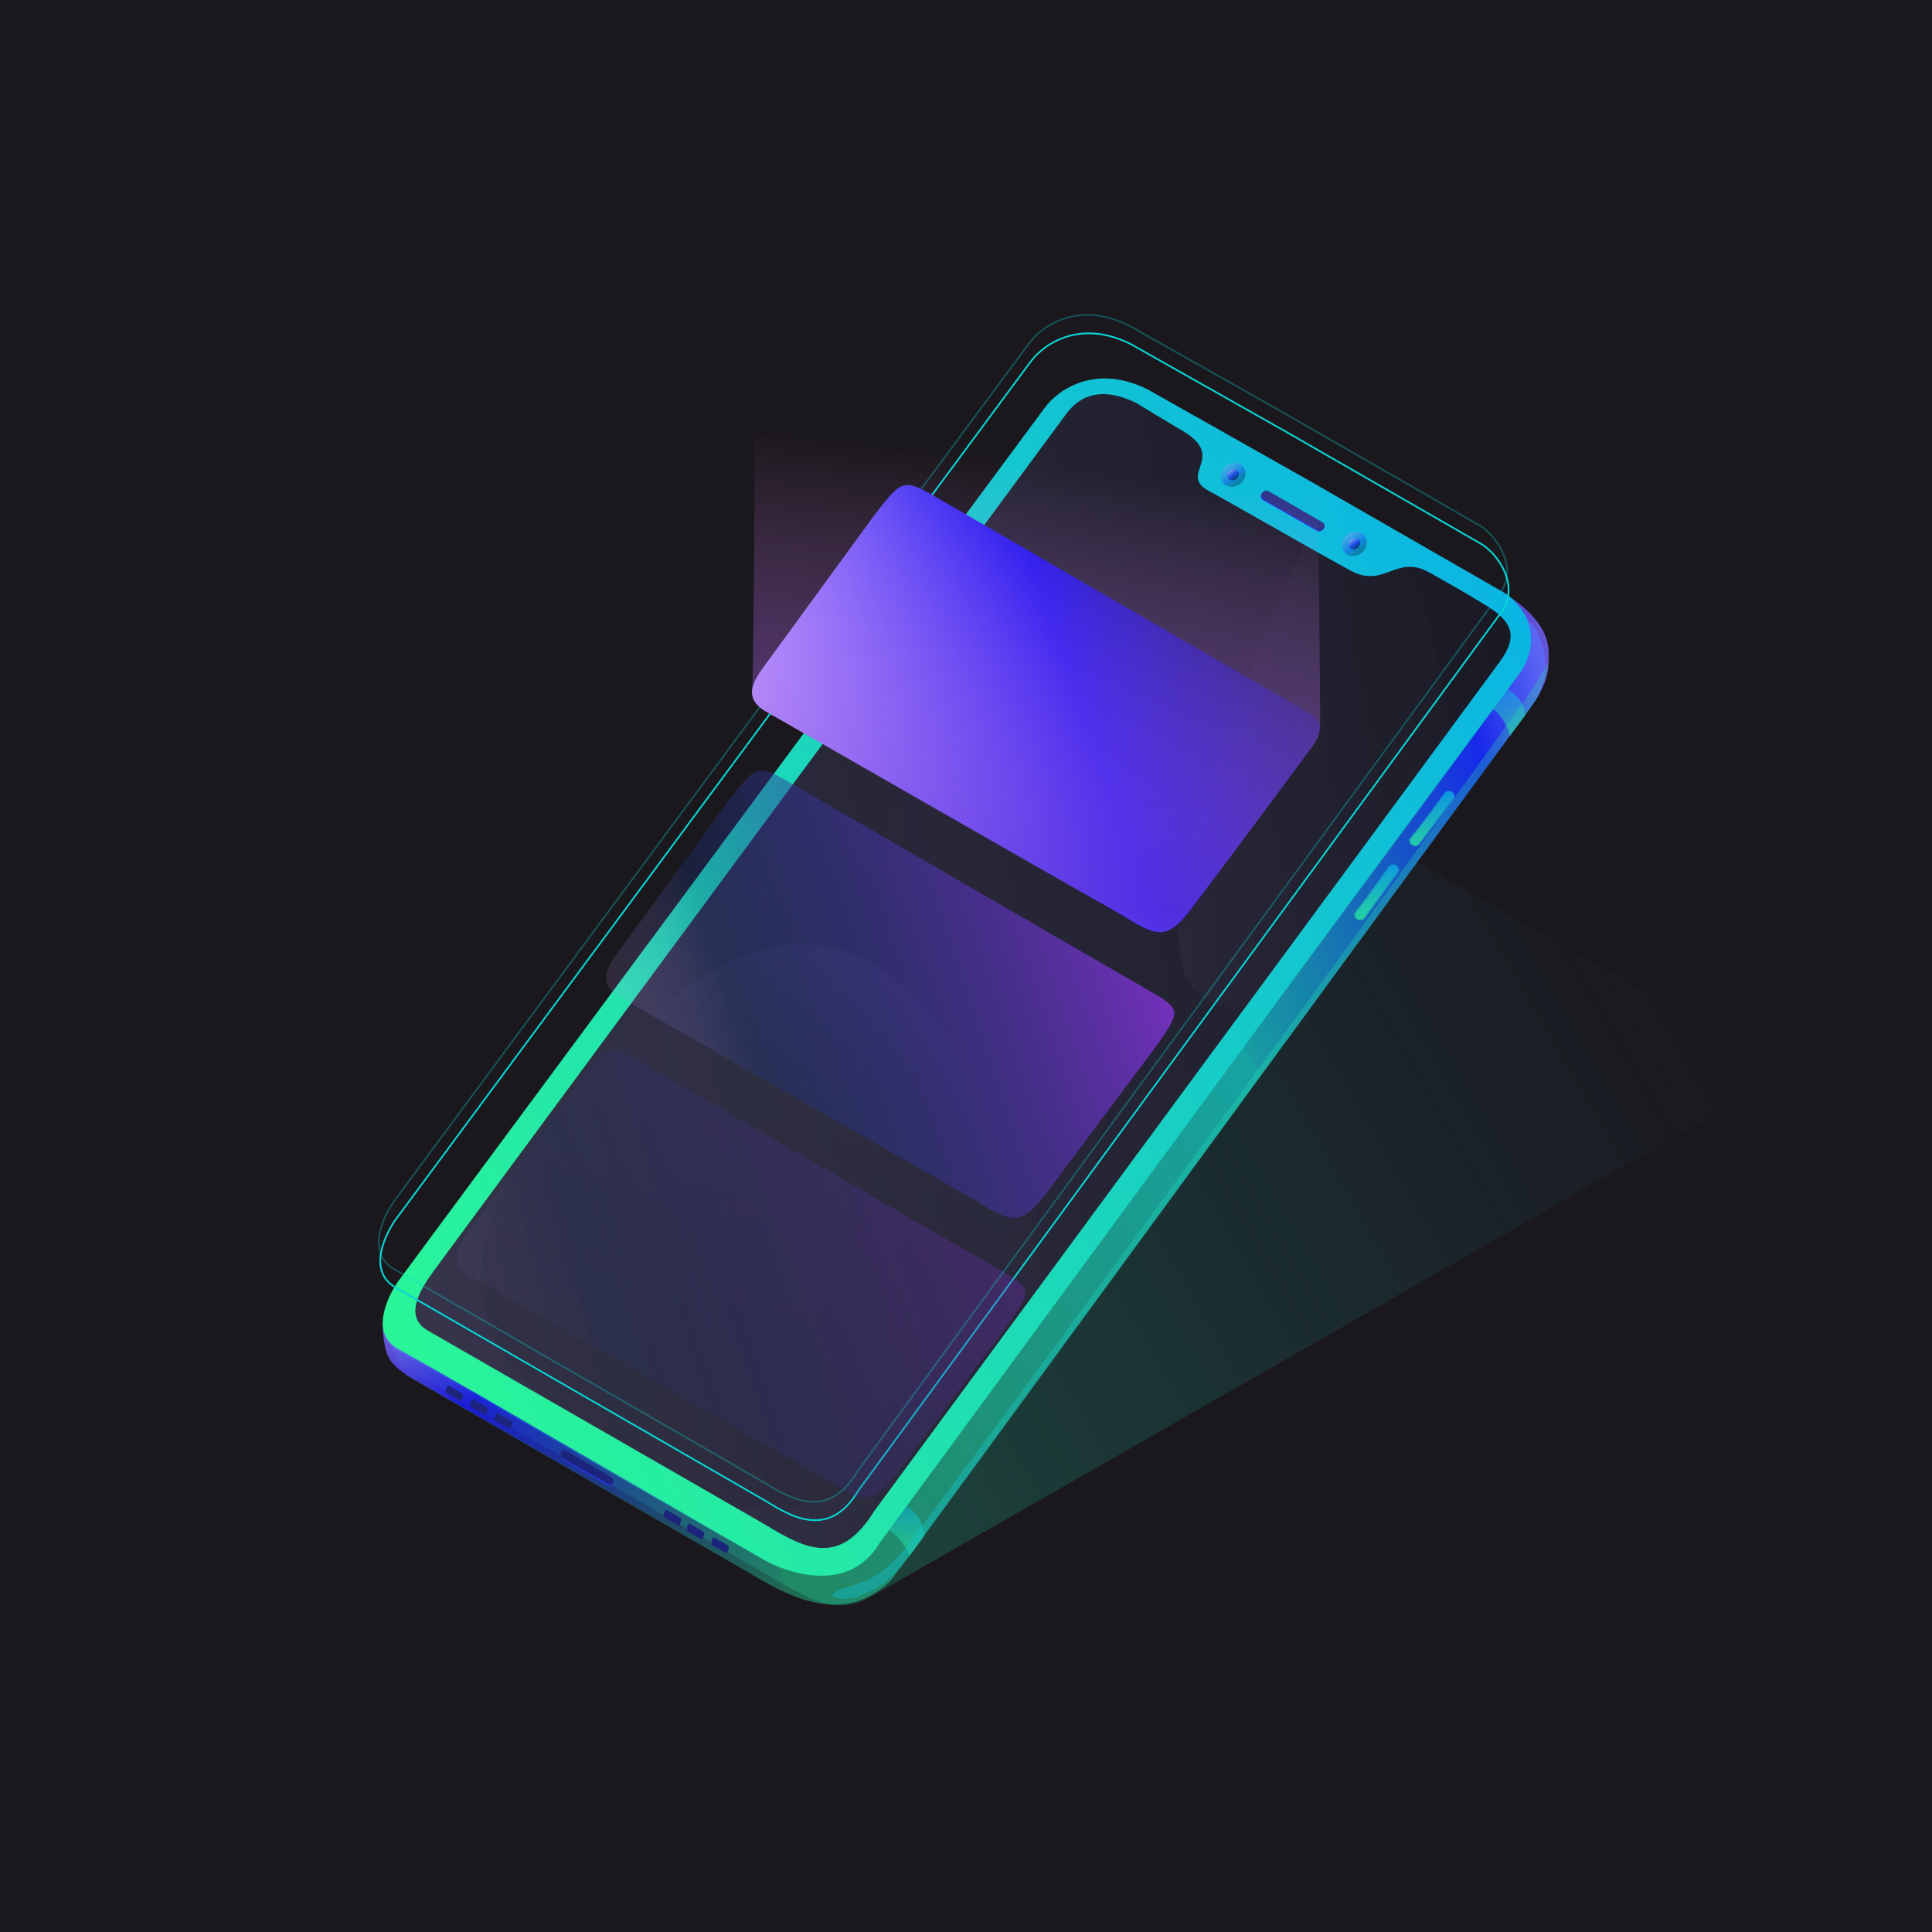
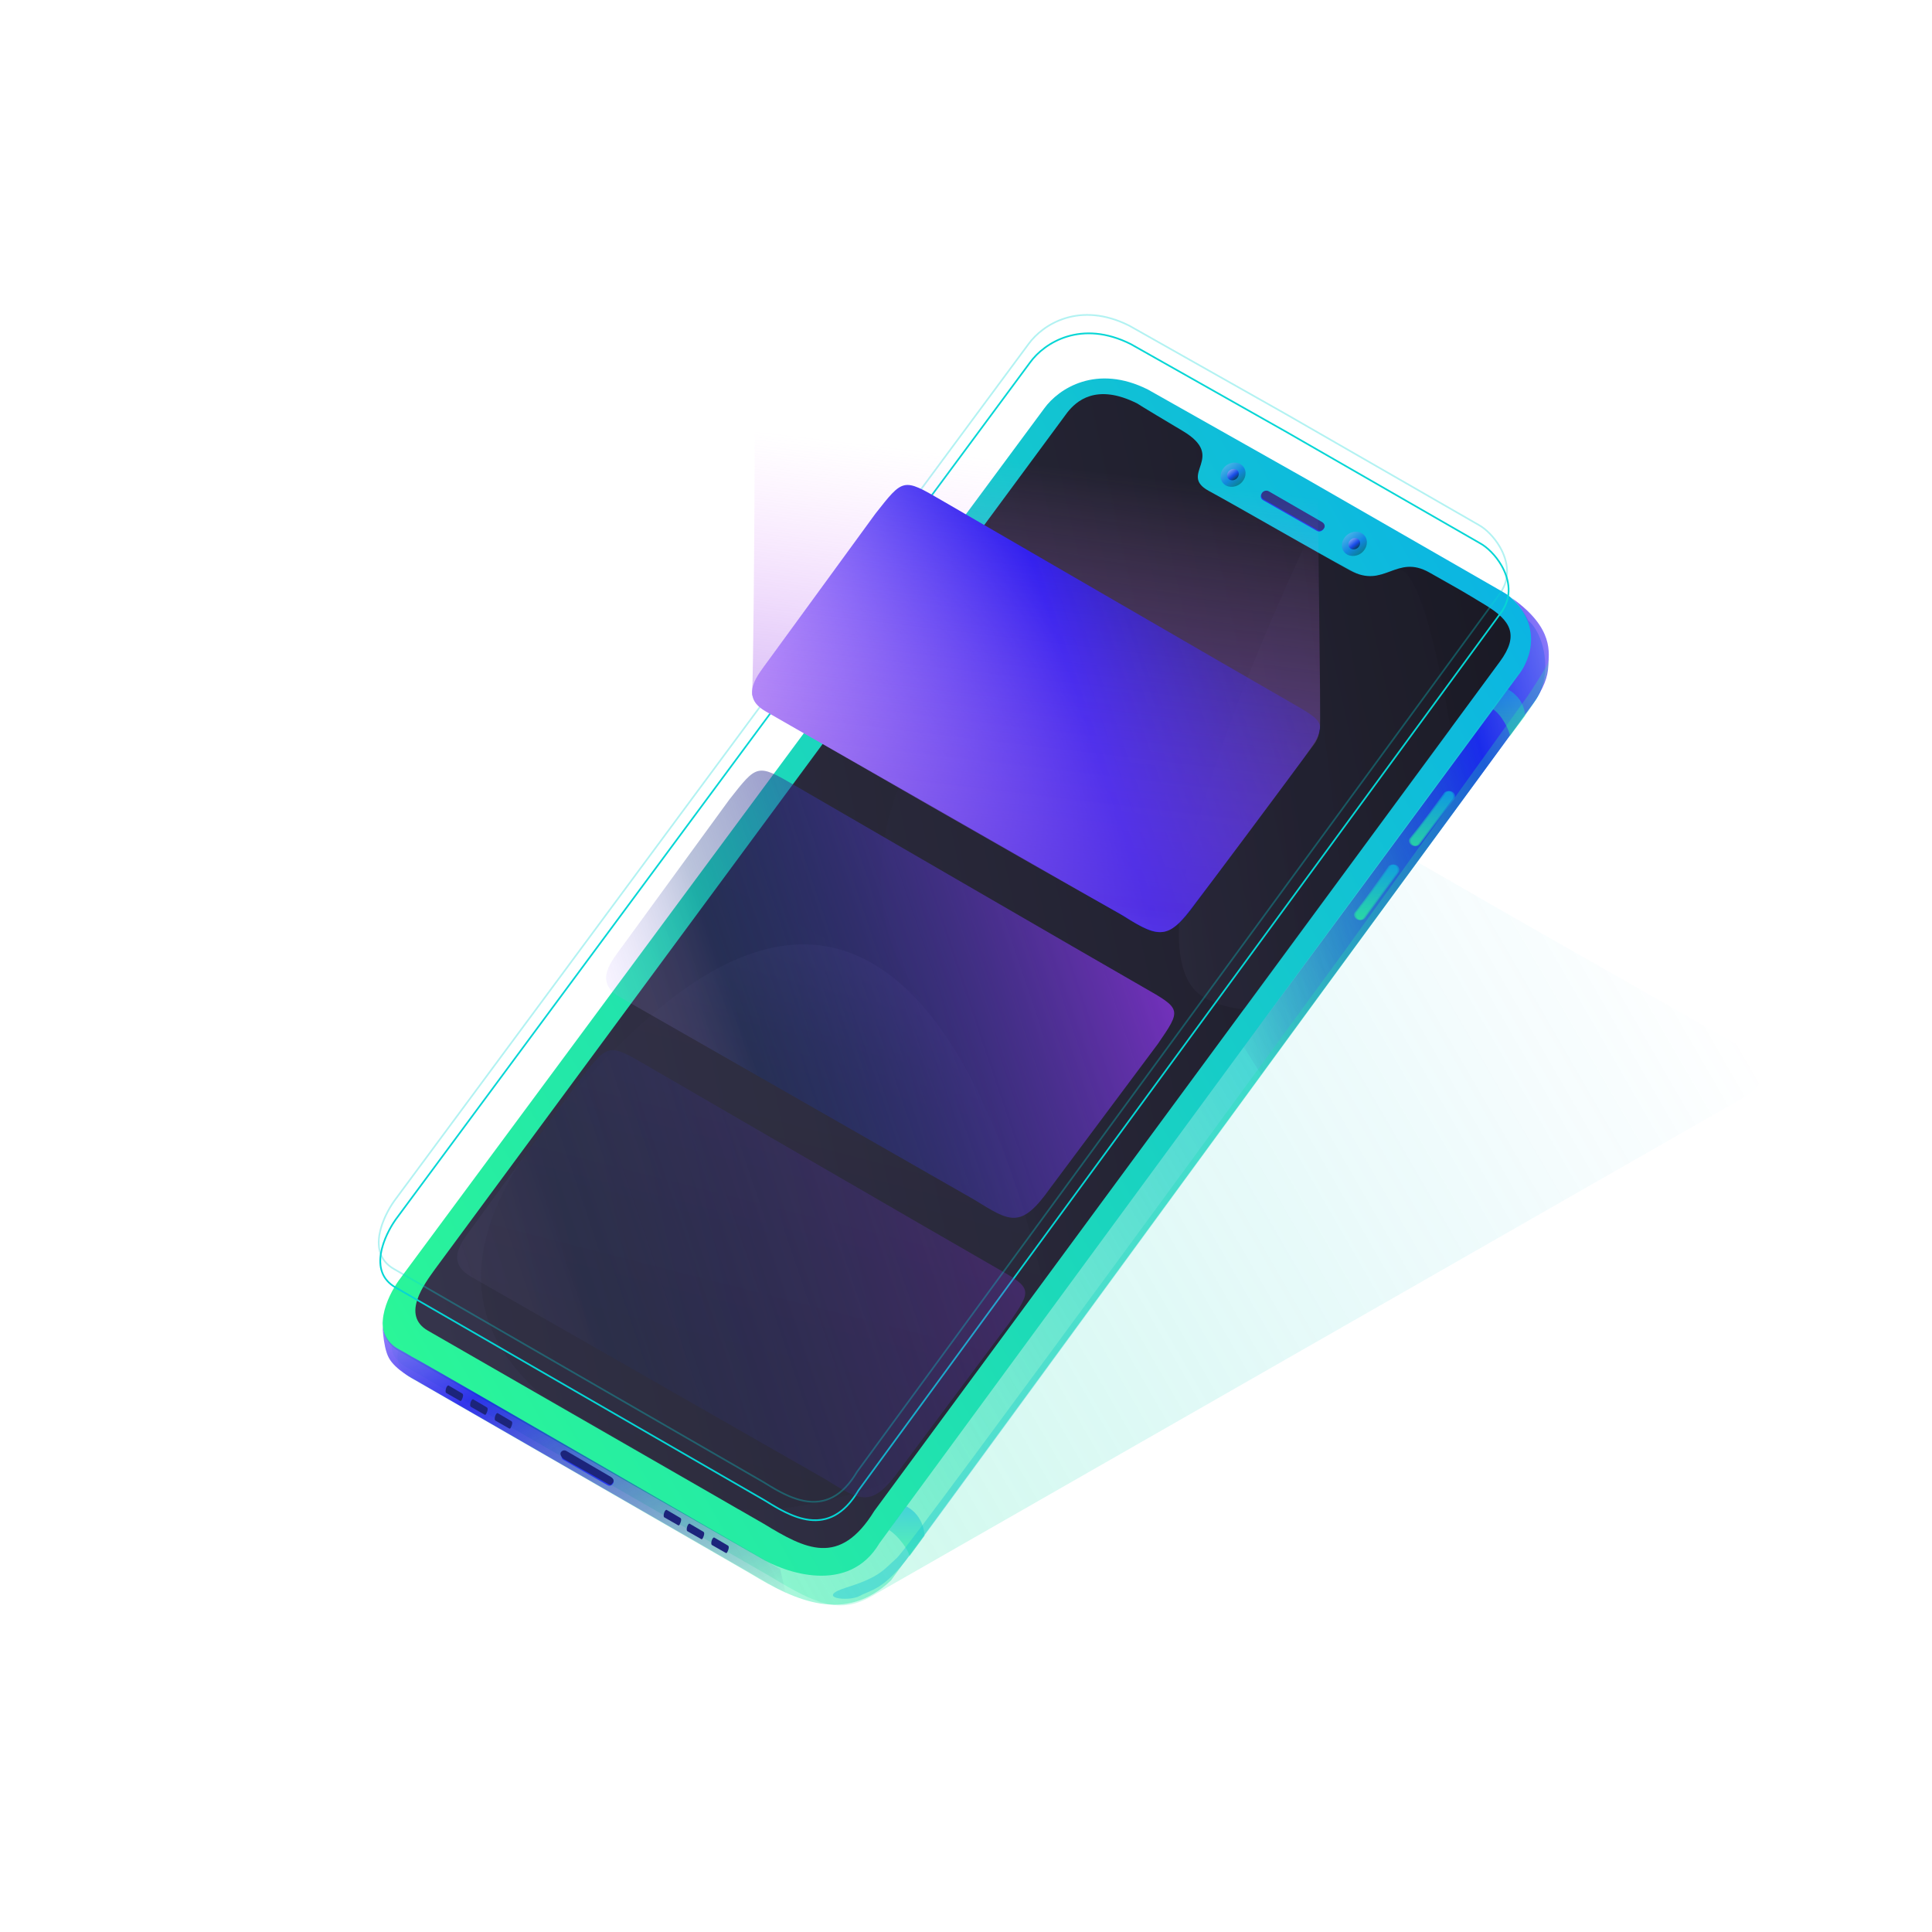
<svg xmlns="http://www.w3.org/2000/svg" width="1152" height="1152" viewBox="0 0 1152 1152" fill="none">
-   <rect width="1152" height="1152" fill="#1B181D" />
  <path d="M896.168 543.389L1038.11 624.241C1050.33 632.038 1058.27 644.594 1038.11 655.327L519.95 951.686C501.113 962.561 486.918 956.786 460.178 940.509L242.477 815.317C224.777 805.155 237.873 791.076 242.476 788.528L756.636 493.324C766.765 488.015 778.221 475.328 805.739 491.275L896.168 543.389Z" fill="url(#paint0_linear_203_2)" />
  <path d="M780.354 296.73L909.496 368.826C919.61 374.298 927.494 401.409 914.966 418.476L531.297 942.322C504.347 968.13 474.606 954.775 447.868 938.498L245.223 821.727C227.523 811.566 243.252 791.102 249.726 781.998L638.666 251.043C647.321 239.012 662.595 229.014 690.114 244.961L780.354 296.73Z" fill="url(#paint1_linear_203_2)" />
  <path d="M779.02 285.649L896.407 353.127C906.522 358.6 921.809 378.905 909.284 395.971L524.393 920.183C506.04 951.152 467.989 937.925 452.851 928.604L237.701 805.645C220.001 795.483 231.223 772.715 237.7 763.609L622.619 243.576C631.274 231.544 653.91 216.914 684.481 232.277L779.02 285.649Z" fill="url(#paint2_linear_203_2)" />
  <path opacity="0.848" d="M901.653 356.752C927.049 374.783 923.411 389.721 923.232 396.69C923.053 403.659 920.379 410.431 913.894 419.866C907.409 429.3 752.009 640.665 752.009 640.665L741.584 624.309L906.026 401.693C906.026 401.693 924.202 378.934 901.653 356.752Z" fill="url(#paint3_linear_203_2)" />
  <path opacity="0.499" d="M890.083 422.807C895.401 426.074 900.298 435.808 900.298 438.986L909.311 426.714C909.311 426.714 909.665 416.727 898.812 410.852C893.926 417.603 895.287 414.9 890.083 422.807Z" fill="url(#paint4_linear_203_2)" />
  <path opacity="0.499" d="M530.219 912.378C535.538 915.646 542.241 924.82 542.241 927.999L551.259 915.727C551.259 915.727 551.335 904.091 540.479 898.217C535.592 904.968 535.425 904.472 530.219 912.378Z" fill="url(#paint5_linear_203_2)" />
  <path opacity="0.499" d="M840.712 499.802C838.598 502.464 843.432 506.909 846.104 502.747C846.104 502.747 862.834 480.656 865.762 476.961C866.067 476.632 866.299 476.242 866.44 475.816C866.581 475.391 866.629 474.94 866.58 474.494C866.532 474.048 866.389 473.617 866.161 473.232C865.932 472.846 865.623 472.514 865.255 472.258C864.887 472.002 864.468 471.827 864.027 471.747C863.586 471.667 863.132 471.682 862.697 471.792C862.262 471.902 861.856 472.104 861.506 472.384C861.156 472.664 860.871 473.016 860.669 473.417C855.778 480.167 847.33 491.751 840.712 499.802Z" fill="url(#paint6_linear_203_2)" />
  <path opacity="0.499" d="M841.628 499.802C839.513 502.464 844.347 506.909 847.019 502.747C847.019 502.747 863.75 480.656 866.678 476.961C866.983 476.632 867.214 476.242 867.355 475.816C867.496 475.391 867.544 474.94 867.496 474.494C867.448 474.048 867.305 473.617 867.076 473.232C866.847 472.846 866.539 472.514 866.17 472.258C865.802 472.002 865.383 471.827 864.942 471.747C864.501 471.667 864.047 471.682 863.613 471.792C863.178 471.902 862.772 472.104 862.422 472.384C862.072 472.664 861.786 473.016 861.584 473.417C856.693 480.167 848.245 491.751 841.628 499.802Z" fill="url(#paint7_linear_203_2)" />
  <path opacity="0.499" d="M807.94 543.99C805.87 546.688 810.779 551.05 813.383 546.843C813.383 546.843 829.734 524.467 832.602 520.723C832.901 520.389 833.125 519.994 833.259 519.566C833.392 519.138 833.432 518.687 833.376 518.242C833.32 517.797 833.17 517.37 832.934 516.988C832.699 516.607 832.385 516.28 832.012 516.03C831.64 515.78 831.219 515.614 830.776 515.541C830.334 515.468 829.881 515.491 829.448 515.608C829.016 515.725 828.613 515.933 828.268 516.219C827.923 516.505 827.643 516.862 827.447 517.265C822.673 524.099 814.421 535.826 807.94 543.99Z" fill="url(#paint8_linear_203_2)" />
  <path opacity="0.499" d="M808.855 543.974C806.785 546.672 811.694 551.035 814.298 546.828C814.298 546.828 830.649 524.452 833.518 520.707C833.816 520.373 834.04 519.979 834.174 519.551C834.307 519.123 834.347 518.671 834.291 518.227C834.235 517.782 834.085 517.354 833.849 516.973C833.614 516.591 833.3 516.265 832.928 516.015C832.555 515.765 832.134 515.598 831.691 515.525C831.249 515.452 830.796 515.475 830.364 515.592C829.931 515.709 829.528 515.918 829.183 516.204C828.838 516.49 828.558 516.846 828.362 517.249C823.588 524.083 815.337 535.811 808.855 543.974Z" fill="url(#paint9_linear_203_2)" />
  <path opacity="0.848" d="M227.999 787.462C227.813 790.869 228.598 794.259 230.263 797.237C231.927 800.215 234.403 802.66 237.402 804.287C247.908 810.039 240.138 806.034 250.199 811.492C260.26 816.95 465.212 935.551 465.212 935.551L468.465 950.098L247.091 822.629C247.091 822.629 235.689 816.769 231.864 809.673C228.039 802.577 227.999 787.462 227.999 787.462Z" fill="url(#paint10_linear_203_2)" />
  <path d="M756.35 293.148L788.097 311.478C788.453 311.638 788.768 311.875 789.022 312.171C789.275 312.467 789.46 312.816 789.562 313.192C789.665 313.568 789.683 313.962 789.616 314.346C789.549 314.73 789.397 315.095 789.173 315.413C788.097 316.897 786.586 317.316 785.196 316.514L753.256 298.294C752.918 298.123 752.621 297.882 752.383 297.587C752.145 297.293 751.971 296.951 751.874 296.585C751.777 296.219 751.759 295.837 751.82 295.463C751.881 295.089 752.02 294.732 752.228 294.416C752.619 293.713 753.266 293.189 754.034 292.953C754.802 292.717 755.632 292.787 756.35 293.148Z" fill="#2536EB" />
  <path d="M756.524 292.943L788.255 311.263C789.644 312.065 790.434 313.653 789.416 315.035C789.223 315.351 788.97 315.627 788.67 315.845C788.371 316.064 788.031 316.221 787.671 316.308C787.31 316.395 786.936 316.41 786.57 316.353C786.203 316.295 785.852 316.166 785.536 315.972L753.624 297.756C753.292 297.601 752.996 297.377 752.757 297.099C752.517 296.822 752.338 296.497 752.233 296.146C752.127 295.794 752.097 295.425 752.144 295.061C752.191 294.697 752.314 294.347 752.506 294.035C752.904 293.369 753.546 292.883 754.295 292.679C755.044 292.476 755.843 292.57 756.524 292.943Z" fill="#303789" />
  <path d="M338.477 866.114L364.611 881.266C364.906 881.407 365.168 881.611 365.379 881.862C365.589 882.113 365.744 882.406 365.832 882.721C365.92 883.037 365.939 883.368 365.889 883.691C365.839 884.015 365.721 884.324 365.542 884.599C364.687 885.876 363.463 886.256 362.319 885.592L336.034 870.539C335.753 870.389 335.506 870.183 335.307 869.933C335.109 869.684 334.963 869.397 334.88 869.09C334.796 868.783 334.775 868.462 334.82 868.147C334.864 867.831 334.972 867.528 335.137 867.256C335.28 866.96 335.48 866.696 335.726 866.478C335.972 866.261 336.258 866.094 336.569 865.988C336.879 865.881 337.208 865.838 337.536 865.859C337.863 865.881 338.183 865.968 338.477 866.114Z" fill="#2536EB" />
  <path d="M337.618 865.106L364.222 880.63C365.366 881.292 366.4 882.674 365.593 883.864C364.787 885.054 364.317 885.812 363.176 885.145L336.324 870.074C335.181 869.411 333.686 867.271 334.361 866.094C334.509 865.813 334.71 865.565 334.954 865.363C335.198 865.162 335.48 865.01 335.783 864.918C336.086 864.827 336.404 864.796 336.719 864.828C337.034 864.86 337.34 864.955 337.618 865.106Z" fill="#1C247B" />
  <path opacity="0.309" d="M811.822 329.695C815.21 327.047 816.062 322.477 813.725 319.488C811.388 316.499 806.748 316.223 803.361 318.871C799.973 321.519 799.121 326.089 801.458 329.078C803.795 332.067 808.435 332.344 811.822 329.695Z" fill="url(#paint11_linear_203_2)" />
  <path opacity="0.522" d="M809.489 326.739C811.083 325.493 811.492 323.352 810.401 321.957C809.311 320.562 807.134 320.441 805.54 321.688C803.946 322.934 803.537 325.075 804.628 326.47C805.718 327.865 807.895 327.985 809.489 326.739Z" fill="url(#paint12_linear_203_2)" />
  <path opacity="0.309" d="M739.479 288.486C742.866 285.838 743.718 281.268 741.381 278.279C739.045 275.29 734.404 275.014 731.017 277.662C727.629 280.31 726.777 284.88 729.114 287.869C731.451 290.858 736.091 291.135 739.479 288.486Z" fill="url(#paint13_linear_203_2)" />
  <path opacity="0.522" d="M737.145 285.53C738.739 284.284 739.148 282.143 738.057 280.748C736.967 279.353 734.791 279.232 733.196 280.479C731.602 281.725 731.194 283.866 732.284 285.261C733.374 286.656 735.551 286.776 737.145 285.53Z" fill="url(#paint14_linear_203_2)" />
  <path d="M397.512 900.314L405.401 904.935C405.712 905.138 406.626 905.392 405.852 907.685C405.077 909.978 404.571 909.618 404.259 909.413L396.07 904.731C395.761 904.529 395.538 903.738 395.955 902.208C396.372 900.677 397.201 900.111 397.512 900.314Z" fill="#1C247B" />
  <path d="M411.248 908.556L419.137 913.177C419.448 913.38 420.362 913.634 419.587 915.927C418.813 918.22 418.307 917.86 417.995 917.655L409.806 912.973C409.497 912.771 409.274 911.98 409.691 910.449C410.108 908.919 410.937 908.353 411.248 908.556Z" fill="#1C247B" />
  <path d="M425.9 916.798L433.79 921.419C434.1 921.622 435.014 921.876 434.24 924.169C433.466 926.462 432.959 926.102 432.647 925.897L424.458 921.215C424.15 921.013 423.926 920.222 424.343 918.691C424.76 917.16 425.59 916.595 425.9 916.798Z" fill="#1C247B" />
  <path d="M267.475 826.138L275.364 830.759C275.675 830.963 276.589 831.216 275.814 833.509C275.04 835.803 274.534 835.442 274.222 835.238L266.033 830.556C265.724 830.354 265.501 829.563 265.918 828.032C266.335 826.501 267.164 825.935 267.475 826.138Z" fill="#1C247B" />
  <path d="M282.127 834.38L290.017 839.001C290.327 839.205 291.241 839.458 290.467 841.751C289.693 844.045 289.186 843.684 288.874 843.48L280.685 838.798C280.377 838.596 280.153 837.805 280.57 836.274C280.987 834.743 281.817 834.177 282.127 834.38Z" fill="#1C247B" />
  <path d="M296.778 842.622L304.668 847.243C304.978 847.446 305.892 847.7 305.118 849.993C304.344 852.286 303.838 851.926 303.526 851.722L295.337 847.04C295.028 846.838 294.805 846.047 295.222 844.516C295.638 842.985 296.468 842.419 296.778 842.622Z" fill="#1C247B" />
  <path d="M512.638 951.607C519.349 947.875 526.813 948.365 542.786 927.037C558.759 905.708 902.731 435.246 902.731 435.246C902.731 435.246 923.968 411.806 923.364 393.086C925.866 392.818 910.905 415.029 910.905 415.029L802.477 566.016C802.477 566.016 542.949 921.669 534.798 928.945C526.648 936.221 524.597 940.349 504.918 946.511C485.239 952.674 505.92 955.338 512.638 951.607Z" fill="url(#paint15_linear_203_2)" />
  <path d="M720.753 292.696C739.258 302.769 784.296 328.844 804.972 340.114C825.648 351.384 832.365 330.091 852.329 341.381C872.294 352.672 870.48 351.529 885.669 360.751C900.859 369.972 905.955 378.682 894.427 394.388L521.344 900.897C500.59 934.598 480.115 923.626 455.507 908.646L255.16 793.437C238.872 784.086 253.346 765.254 259.308 756.875L636.478 245.858C641.527 239.524 653.385 228.097 678.238 240.652C678.238 240.652 678.614 241.119 705.228 256.965C731.842 272.81 702.247 282.623 720.753 292.696Z" fill="url(#paint16_linear_203_2)" />
  <g opacity="0.218">
    <path d="M814.07 344.579C814.07 344.579 800.652 337.687 777.954 325.027C737.442 413.126 673.357 570.082 718.241 594.922C725.538 598.873 733.593 601.227 741.87 601.825C805.83 514.714 864.971 434.605 864.971 434.605C864.971 434.605 849.416 333.802 832.288 339.685C815.159 345.569 814.07 344.579 814.07 344.579Z" fill="url(#paint17_linear_203_2)" />
    <path d="M430.058 527.337C670.701 646.819 456.941 602.987 550.707 438.296C580.483 386 590.66 343.589 590.634 309.916C552.786 360.329 450.297 499.575 430.058 527.337Z" fill="url(#paint18_linear_203_2)" />
    <path d="M621.813 764.004C595.715 654.644 528.087 475.724 380.127 612.654C256.077 727.457 276.338 790.704 323.092 832.012C356.9 851.087 423.42 889.572 440.163 899.914C466.08 902.72 501.234 893.977 534.67 882.126C567.942 837.49 577.466 824.711 621.813 764.004Z" fill="url(#paint19_linear_203_2)" />
  </g>
  <path d="M894.833 337.387C893.189 334.539 891.09 331.79 888.765 329.435C886.615 327.258 884.376 325.51 882.29 324.382L882.267 324.369L766.941 258.077L674.074 205.647C667.132 202.162 660.205 200.082 653.485 199.466C647.597 198.927 641.843 199.503 636.38 201.18C631.656 202.629 627.231 204.866 623.229 207.826C619.818 210.349 616.83 213.331 614.587 216.449L614.579 216.46L236.4 727.388C235.395 728.8 233.869 731.121 232.297 734.163C230.762 737.132 229.551 740.078 228.697 742.919C227.689 746.269 227.202 749.415 227.247 752.268C227.298 755.513 228.044 758.405 229.463 760.863C230.931 763.405 233.159 765.546 236.086 767.227L456.115 894.132L456.635 894.452C466.182 900.335 479.257 908.392 491.868 905.282C495.413 904.408 498.782 902.668 501.883 900.112C505.329 897.271 508.559 893.329 511.483 888.395L511.508 888.353L511.537 888.314L894.607 364.996C897.754 360.708 899.24 355.933 899.022 350.803C898.838 346.454 897.389 341.815 894.833 337.387ZM895.705 336.884C900.538 345.255 902.497 355.948 895.418 365.592L512.349 888.909C494.318 919.335 470.46 904.148 455.587 894.989L235.583 768.099C218.193 758.115 229.218 735.746 235.583 726.799L613.769 215.861C622.273 204.04 644.514 189.665 674.549 204.759L767.436 257.2L882.769 323.496C886.992 325.781 892.134 330.698 895.705 336.884Z" fill="#06D6D5" />
  <path d="M681.75 588.668C704.495 601.624 704.608 601.806 690.507 622.308L626.263 708.374C608.584 733.355 602.316 728.478 580.76 715.257L369.703 594.587C353.415 585.236 365.153 572.585 371.115 564.206L434.95 476.674C451.531 455.612 451.409 455.181 474.322 468.571C474.322 468.571 659.006 575.72 681.75 588.668Z" fill="url(#paint20_linear_203_2)" />
  <path opacity="0.349" d="M592.922 755.334C615.667 768.291 615.78 768.472 601.679 788.974L537.435 875.04C519.756 900.022 513.488 895.145 491.932 881.924L280.874 761.254C264.587 751.903 276.325 739.252 282.286 730.873L346.121 643.341C362.703 622.278 362.581 621.848 385.494 635.238C385.494 635.238 570.178 742.386 592.922 755.334Z" fill="url(#paint21_linear_203_2)" />
  <g opacity="0.309">
    <path d="M893.916 326.398C892.272 323.55 890.174 320.8 887.848 318.446C885.698 316.269 883.459 314.521 881.374 313.393L881.351 313.38L766.024 247.088L673.158 194.658C666.216 191.173 659.288 189.093 652.569 188.477C646.681 187.938 640.926 188.514 635.464 190.191C630.739 191.64 626.315 193.877 622.312 196.837C618.902 199.36 615.913 202.342 613.67 205.46L613.662 205.471L235.483 716.399C234.479 717.811 232.953 720.132 231.38 723.174C229.846 726.143 228.634 729.089 227.78 731.93C226.773 735.28 226.285 738.426 226.33 741.279C226.382 744.524 227.127 747.416 228.546 749.874C230.014 752.416 232.242 754.557 235.17 756.238L455.199 883.143L455.719 883.463C465.266 889.346 478.341 897.403 490.952 894.293C494.496 893.419 497.866 891.679 500.966 889.123C504.413 886.282 507.643 882.34 510.567 877.406L510.591 877.364L510.62 877.325L893.69 354.007C896.838 349.719 898.324 344.944 898.106 339.814C897.921 335.465 896.472 330.826 893.916 326.398ZM894.788 325.895C899.621 334.266 901.58 344.959 894.502 354.603L511.433 877.92C493.401 908.346 469.543 893.159 454.671 884L234.666 757.11C217.276 747.126 228.301 724.757 234.666 715.81L612.853 204.872C621.356 193.051 643.598 178.676 673.632 193.77L766.52 246.211L881.853 312.507C886.076 314.792 891.217 319.709 894.788 325.895Z" fill="#06D6D5" />
  </g>
  <path d="M768.747 418.337C791.492 431.294 791.605 431.475 777.505 451.977L713.261 538.043C695.582 563.025 689.314 558.148 667.758 544.927L456.7 424.257C440.412 414.906 452.15 402.255 458.112 393.875L521.947 306.343C538.529 285.281 538.407 284.85 561.319 298.24C561.319 298.24 746.004 405.389 768.747 418.337Z" fill="url(#paint22_linear_203_2)" />
  <path d="M448.444 414.45C449.98 381.533 450.446 150.716 450.446 150.716C450.446 150.716 785.646 204.236 785.646 268.185C785.432 292.827 787.829 432.139 786.977 434.903C786.458 434.726 787.28 438.888 783.099 444.349C758.995 477.123 722.283 526.296 709.741 542.482C697.2 558.668 691.836 560.384 669.89 546.007C605.968 510.347 497.21 447.495 456.928 424.33C447.86 419.218 449.571 415.391 448.444 414.45Z" fill="url(#paint23_linear_203_2)" />
  <defs>
    <linearGradient id="paint0_linear_203_2" x1="984.466" y1="523.236" x2="298.853" y2="919.074" gradientUnits="userSpaceOnUse">
      <stop stop-color="#0BB5E3" stop-opacity="0" />
      <stop offset="1" stop-color="#2AF698" stop-opacity="0.275" />
    </linearGradient>
    <linearGradient id="paint1_linear_203_2" x1="928.435" y1="397.36" x2="230.101" y2="800.544" gradientUnits="userSpaceOnUse">
      <stop stop-color="#0BB5E3" />
      <stop offset="1" stop-color="#2AF698" stop-opacity="0.275" />
    </linearGradient>
    <linearGradient id="paint2_linear_203_2" x1="919.147" y1="383.335" x2="222.827" y2="785.356" gradientUnits="userSpaceOnUse">
      <stop stop-color="#0BB5E3" />
      <stop offset="1" stop-color="#2AF698" />
    </linearGradient>
    <linearGradient id="paint3_linear_203_2" x1="958.785" y1="345.025" x2="620.96" y2="437.603" gradientUnits="userSpaceOnUse">
      <stop stop-color="#BDA0FF" />
      <stop offset="0.286" stop-color="#1A12ED" />
      <stop offset="0.837" stop-color="#1B1786" stop-opacity="0" />
      <stop offset="1" />
    </linearGradient>
    <linearGradient id="paint4_linear_203_2" x1="899.698" y1="410.852" x2="899.698" y2="438.986" gradientUnits="userSpaceOnUse">
      <stop stop-color="#0BB5E3" />
      <stop offset="1" stop-color="#2AF698" />
    </linearGradient>
    <linearGradient id="paint5_linear_203_2" x1="540.739" y1="898.217" x2="540.739" y2="927.999" gradientUnits="userSpaceOnUse">
      <stop stop-color="#0BB5E3" />
      <stop offset="1" stop-color="#2AF698" />
    </linearGradient>
    <linearGradient id="paint6_linear_203_2" x1="853.395" y1="471.696" x2="853.395" y2="504.45" gradientUnits="userSpaceOnUse">
      <stop stop-color="#0BB5E3" />
      <stop offset="1" stop-color="#2AF698" />
    </linearGradient>
    <linearGradient id="paint7_linear_203_2" x1="854.311" y1="471.696" x2="854.311" y2="504.45" gradientUnits="userSpaceOnUse">
      <stop stop-color="#0BB5E3" />
      <stop offset="1" stop-color="#2AF698" />
    </linearGradient>
    <linearGradient id="paint8_linear_203_2" x1="820.144" y1="515.671" x2="820.701" y2="548.422" gradientUnits="userSpaceOnUse">
      <stop stop-color="#0BB5E3" />
      <stop offset="1" stop-color="#2AF698" />
    </linearGradient>
    <linearGradient id="paint9_linear_203_2" x1="821.059" y1="515.655" x2="821.616" y2="548.407" gradientUnits="userSpaceOnUse">
      <stop stop-color="#0BB5E3" />
      <stop offset="1" stop-color="#2AF698" />
    </linearGradient>
    <linearGradient id="paint10_linear_203_2" x1="213.428" y1="757.263" x2="369.795" y2="1067.91" gradientUnits="userSpaceOnUse">
      <stop stop-color="#BDA0FF" />
      <stop offset="0.286" stop-color="#1A12ED" />
      <stop offset="0.837" stop-color="#1B1786" stop-opacity="0" />
      <stop offset="1" />
    </linearGradient>
    <linearGradient id="paint11_linear_203_2" x1="803.361" y1="318.871" x2="811.822" y2="329.695" gradientUnits="userSpaceOnUse">
      <stop stop-color="#BDA0FF" />
      <stop offset="0.568" stop-color="#1A12ED" />
      <stop offset="1" />
    </linearGradient>
    <linearGradient id="paint12_linear_203_2" x1="805.54" y1="321.688" x2="809.489" y2="326.739" gradientUnits="userSpaceOnUse">
      <stop stop-color="#BDA0FF" />
      <stop offset="0.568" stop-color="#1A12ED" />
      <stop offset="1" />
    </linearGradient>
    <linearGradient id="paint13_linear_203_2" x1="731.017" y1="277.662" x2="739.479" y2="288.486" gradientUnits="userSpaceOnUse">
      <stop stop-color="#BDA0FF" />
      <stop offset="0.568" stop-color="#1A12ED" />
      <stop offset="1" />
    </linearGradient>
    <linearGradient id="paint14_linear_203_2" x1="733.196" y1="280.479" x2="737.145" y2="285.53" gradientUnits="userSpaceOnUse">
      <stop stop-color="#BDA0FF" />
      <stop offset="0.568" stop-color="#1A12ED" />
      <stop offset="1" />
    </linearGradient>
    <linearGradient id="paint15_linear_203_2" x1="422.333" y1="1057.52" x2="1048.57" y2="571.93" gradientUnits="userSpaceOnUse">
      <stop stop-color="#0BB5E3" stop-opacity="0.431" />
      <stop offset="1" stop-color="#2AF698" stop-opacity="0.243" />
    </linearGradient>
    <linearGradient id="paint16_linear_203_2" x1="167.495" y1="636.963" x2="1308.13" y2="390.24" gradientUnits="userSpaceOnUse">
      <stop stop-color="#37364E" />
      <stop offset="1" stop-color="#0B0B10" />
    </linearGradient>
    <linearGradient id="paint17_linear_203_2" x1="546.868" y1="556.984" x2="1069.93" y2="494.122" gradientUnits="userSpaceOnUse">
      <stop stop-color="#BDA0FF" />
      <stop offset="0.315" stop-color="#37364E" />
      <stop offset="0.514" stop-color="#262536" />
      <stop offset="1" stop-color="#222222" />
    </linearGradient>
    <linearGradient id="paint18_linear_203_2" x1="258.744" y1="537.374" x2="615.864" y2="507.854" gradientUnits="userSpaceOnUse">
      <stop stop-color="#BDA0FF" />
      <stop offset="0.315" stop-color="#37364E" />
      <stop offset="0.65" stop-color="#262536" />
      <stop offset="1" stop-color="#222222" />
    </linearGradient>
    <linearGradient id="paint19_linear_203_2" x1="531.901" y1="345.116" x2="351.501" y2="1051.26" gradientUnits="userSpaceOnUse">
      <stop stop-color="#BDA0FF" />
      <stop offset="0.388" stop-color="#37364E" />
      <stop offset="0.628" stop-color="#262536" />
      <stop offset="1" stop-color="#222222" />
    </linearGradient>
    <linearGradient id="paint20_linear_203_2" x1="362.437" y1="584.219" x2="783.664" y2="441.541" gradientUnits="userSpaceOnUse">
      <stop stop-color="#BDA0FF" stop-opacity="0.129" />
      <stop offset="0.151" stop-color="#173586" stop-opacity="0.294" />
      <stop offset="0.736" stop-color="#7A31C3" />
      <stop offset="1" />
    </linearGradient>
    <linearGradient id="paint21_linear_203_2" x1="273.609" y1="750.885" x2="694.836" y2="608.208" gradientUnits="userSpaceOnUse">
      <stop stop-color="#BDA0FF" stop-opacity="0.129" />
      <stop offset="0.151" stop-color="#173586" stop-opacity="0.294" />
      <stop offset="0.736" stop-color="#7A31C3" />
      <stop offset="1" />
    </linearGradient>
    <linearGradient id="paint22_linear_203_2" x1="449.435" y1="413.888" x2="870.662" y2="271.211" gradientUnits="userSpaceOnUse">
      <stop stop-color="#BDA0FF" />
      <stop offset="0.41" stop-color="#1A12ED" />
      <stop offset="0.935" stop-color="#1B1786" stop-opacity="0" />
      <stop offset="1" />
    </linearGradient>
    <linearGradient id="paint23_linear_203_2" x1="604.932" y1="275.073" x2="515.208" y2="1027.35" gradientUnits="userSpaceOnUse">
      <stop stop-color="#F393FF" stop-opacity="0" />
      <stop offset="0.337" stop-color="#6F3FDE" stop-opacity="0.639" />
      <stop offset="0.577" stop-color="#BDA0FF" stop-opacity="0.373" />
      <stop offset="1" stop-color="#BDA0FF" />
    </linearGradient>
  </defs>
</svg>
